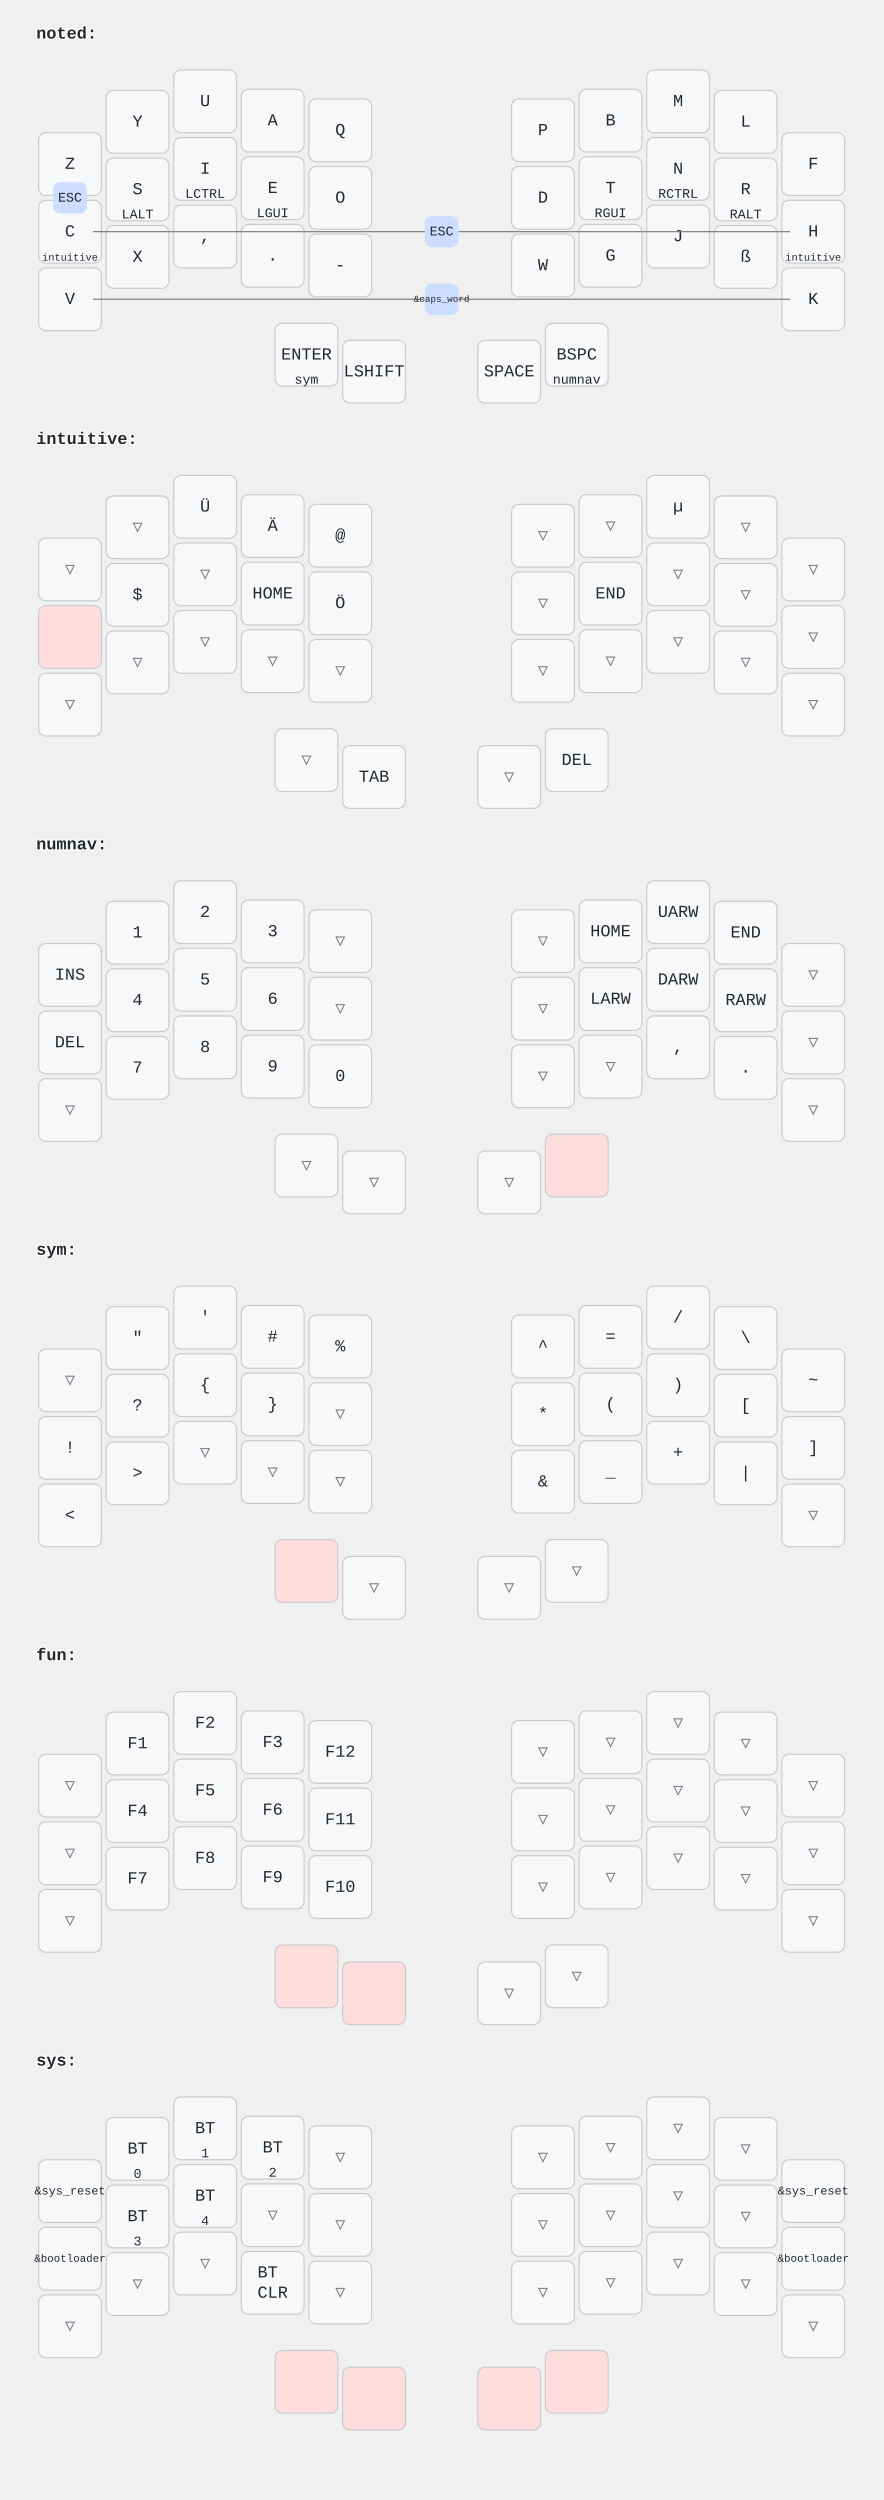
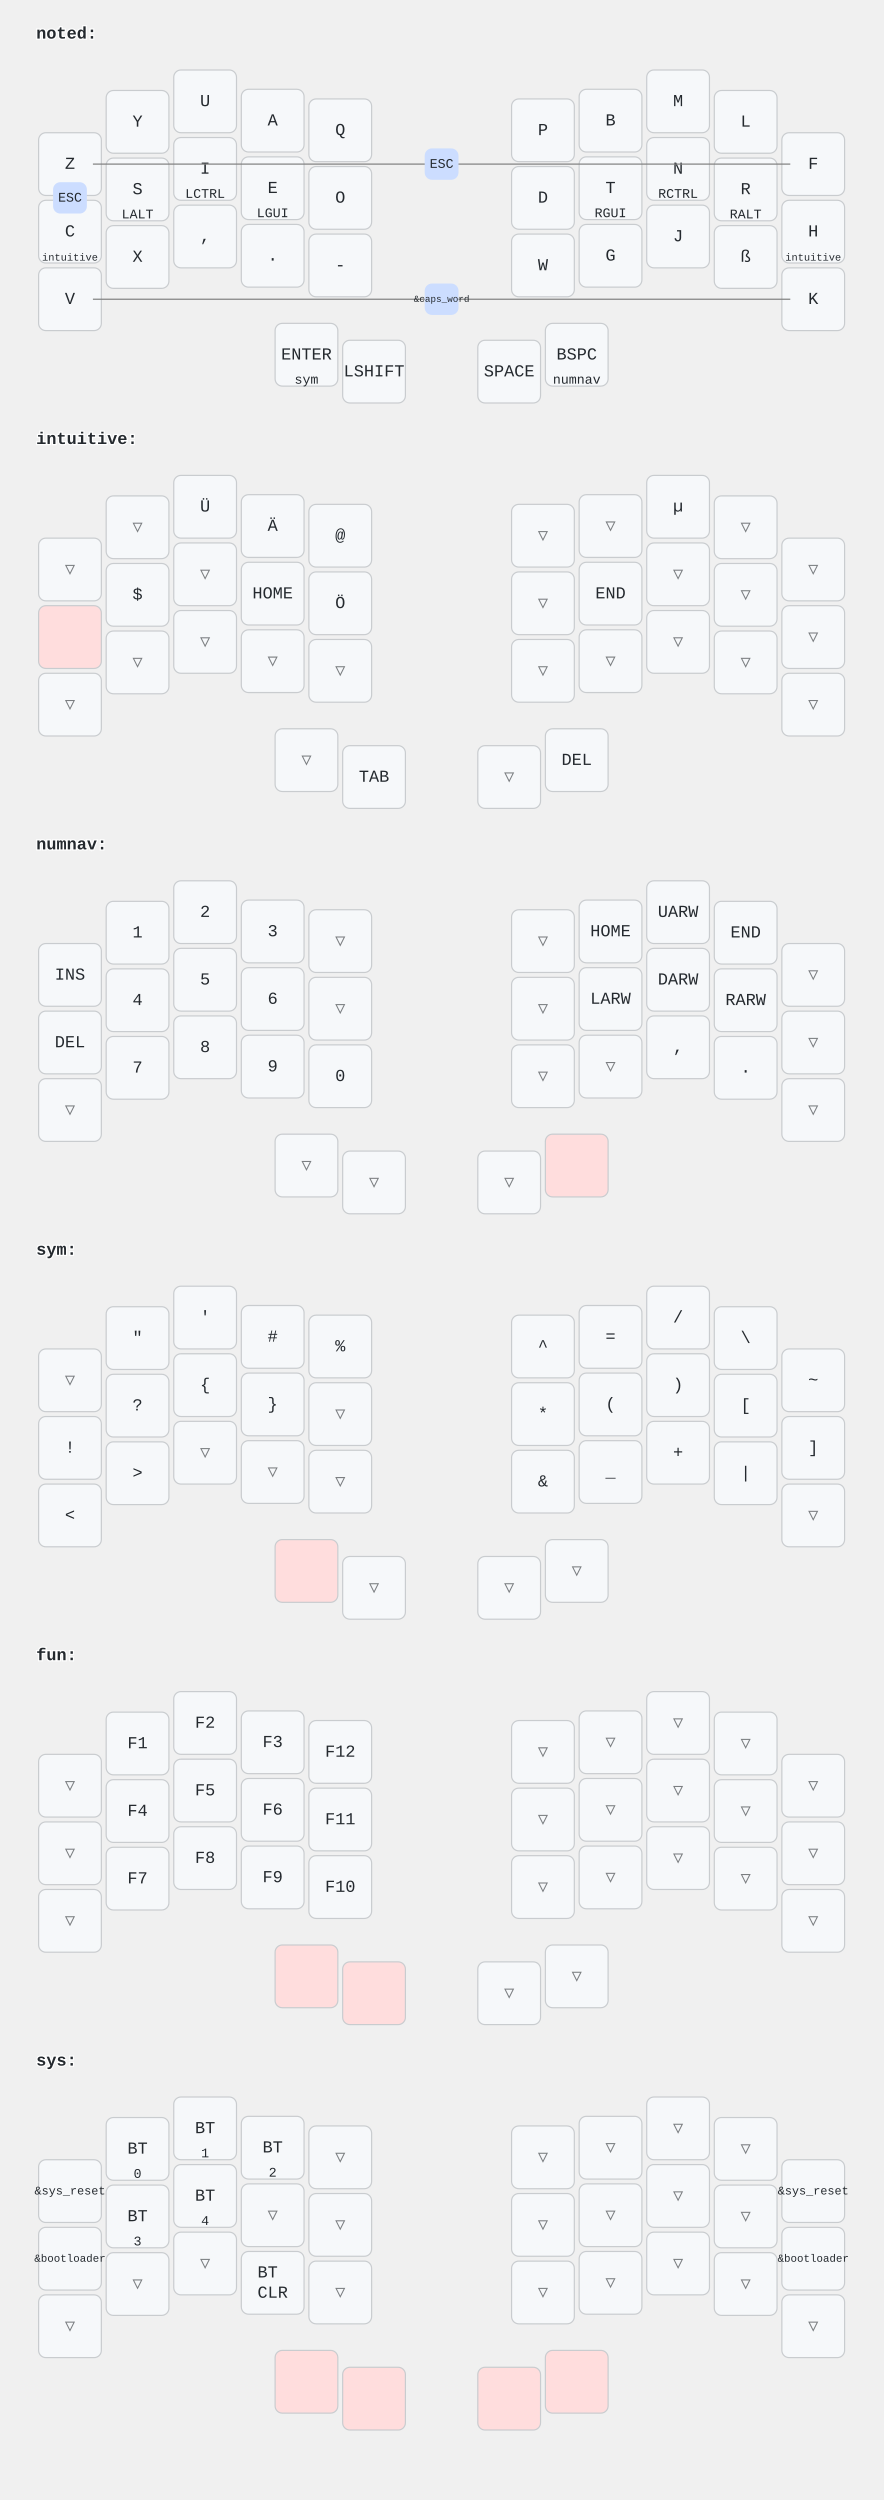
<svg xmlns="http://www.w3.org/2000/svg" width="732" height="2072" viewBox="0 0 732 2072" class="keymap">
  <style>/* inherit to force styles through use tags */
svg path {
    fill: inherit;
}

/* font and background color specifications */
svg.keymap {
    font-family: SFMono-Regular,Consolas,Liberation Mono,Menlo,monospace;
    font-size: 14px;
    font-kerning: normal;
    text-rendering: optimizeLegibility;
    fill: #24292e;
}

/* default key styling */
rect.key {
    fill: #f6f8fa;
    stroke: #c9cccf;
    stroke-width: 1;
}

/* default key side styling, only used is draw_key_sides is set */
rect.side {
    filter: brightness(90%);
}

/* color accent for combo boxes */
rect.combo, rect.combo-separate {
    fill: #cdf;
}

/* color accent for held keys */
rect.held, rect.combo.held {
    fill: #fdd;
}

/* color accent for ghost (optional) keys */
rect.ghost, rect.combo.ghost {
    stroke-dasharray: 4, 4;
    stroke-width: 2;
}

text {
    text-anchor: middle;
    dominant-baseline: middle;
}

/* styling for layer labels */
text.label {
    font-weight: bold;
    text-anchor: start;
    stroke: white;
    stroke-width: 2;
    paint-order: stroke;
}

/* styling for combo tap, and key hold/shifted label text */
text.combo, text.hold, text.shifted {
    font-size: 11px;
}

text.hold {
    text-anchor: middle;
    dominant-baseline: auto;
}

text.shifted {
    text-anchor: middle;
    dominant-baseline: hanging;
}

/* styling for hold/shifted label text in combo box */
text.combo.hold, text.combo.shifted {
    font-size: 8px;
}

/* lighter symbol for transparent keys */
text.trans {
    fill: #7b7e81;
}

/* styling for combo dendrons */
path.combo {
    stroke-width: 1;
    stroke: gray;
    fill: none;
}

/* Start Tabler Icons Cleanup */
/* cannot use height/width with glyphs */
.icon-tabler &gt; path {
    fill: inherit;
    stroke: inherit;
    stroke-width: 2;
}
/* hide tabler's default box */
.icon-tabler &gt; path[stroke="none"][fill="none"] {
    visibility: hidden;
}
/* End Tabler Icons Cleanup */
</style>
  <g transform="translate(30, 0)" class="layer-noted">
    <text x="0" y="28" class="label">noted:</text>
    <g transform="translate(0, 56)">
      <g transform="translate(28, 80)" class="key keypos-0">
        <rect rx="6" ry="6" x="-26" y="-26" width="52" height="52" class="key" />
        <text x="0" y="0" class="key tap">Z</text>
      </g>
      <g transform="translate(84, 45)" class="key keypos-1">
        <rect rx="6" ry="6" x="-26" y="-26" width="52" height="52" class="key" />
        <text x="0" y="0" class="key tap">Y</text>
      </g>
      <g transform="translate(140, 28)" class="key keypos-2">
        <rect rx="6" ry="6" x="-26" y="-26" width="52" height="52" class="key" />
        <text x="0" y="0" class="key tap">U</text>
      </g>
      <g transform="translate(196, 44)" class="key keypos-3">
        <rect rx="6" ry="6" x="-26" y="-26" width="52" height="52" class="key" />
        <text x="0" y="0" class="key tap">A</text>
      </g>
      <g transform="translate(252, 52)" class="key keypos-4">
        <rect rx="6" ry="6" x="-26" y="-26" width="52" height="52" class="key" />
        <text x="0" y="0" class="key tap">Q</text>
      </g>
      <g transform="translate(420, 52)" class="key keypos-5">
        <rect rx="6" ry="6" x="-26" y="-26" width="52" height="52" class="key" />
        <text x="0" y="0" class="key tap">P</text>
      </g>
      <g transform="translate(476, 44)" class="key keypos-6">
        <rect rx="6" ry="6" x="-26" y="-26" width="52" height="52" class="key" />
        <text x="0" y="0" class="key tap">B</text>
      </g>
      <g transform="translate(532, 28)" class="key keypos-7">
        <rect rx="6" ry="6" x="-26" y="-26" width="52" height="52" class="key" />
        <text x="0" y="0" class="key tap">M</text>
      </g>
      <g transform="translate(588, 45)" class="key keypos-8">
        <rect rx="6" ry="6" x="-26" y="-26" width="52" height="52" class="key" />
        <text x="0" y="0" class="key tap">L</text>
      </g>
      <g transform="translate(644, 80)" class="key keypos-9">
        <rect rx="6" ry="6" x="-26" y="-26" width="52" height="52" class="key" />
        <text x="0" y="0" class="key tap">F</text>
      </g>
      <g transform="translate(28, 136)" class="key keypos-10">
        <rect rx="6" ry="6" x="-26" y="-26" width="52" height="52" class="key" />
        <text x="0" y="0" class="key tap">C</text>
        <text x="0" y="24" class="key hold">
          <tspan style="font-size: 78%">intuitive</tspan>
        </text>
      </g>
      <g transform="translate(84, 101)" class="key keypos-11">
        <rect rx="6" ry="6" x="-26" y="-26" width="52" height="52" class="key" />
        <text x="0" y="0" class="key tap">S</text>
        <text x="0" y="24" class="key hold">LALT</text>
      </g>
      <g transform="translate(140, 84)" class="key keypos-12">
        <rect rx="6" ry="6" x="-26" y="-26" width="52" height="52" class="key" />
        <text x="0" y="0" class="key tap">I</text>
        <text x="0" y="24" class="key hold">LCTRL</text>
      </g>
      <g transform="translate(196, 100)" class="key keypos-13">
        <rect rx="6" ry="6" x="-26" y="-26" width="52" height="52" class="key" />
        <text x="0" y="0" class="key tap">E</text>
        <text x="0" y="24" class="key hold">LGUI</text>
      </g>
      <g transform="translate(252, 108)" class="key keypos-14">
        <rect rx="6" ry="6" x="-26" y="-26" width="52" height="52" class="key" />
        <text x="0" y="0" class="key tap">O</text>
      </g>
      <g transform="translate(420, 108)" class="key keypos-15">
        <rect rx="6" ry="6" x="-26" y="-26" width="52" height="52" class="key" />
        <text x="0" y="0" class="key tap">D</text>
      </g>
      <g transform="translate(476, 100)" class="key keypos-16">
        <rect rx="6" ry="6" x="-26" y="-26" width="52" height="52" class="key" />
        <text x="0" y="0" class="key tap">T</text>
        <text x="0" y="24" class="key hold">RGUI</text>
      </g>
      <g transform="translate(532, 84)" class="key keypos-17">
        <rect rx="6" ry="6" x="-26" y="-26" width="52" height="52" class="key" />
        <text x="0" y="0" class="key tap">N</text>
        <text x="0" y="24" class="key hold">RCTRL</text>
      </g>
      <g transform="translate(588, 101)" class="key keypos-18">
        <rect rx="6" ry="6" x="-26" y="-26" width="52" height="52" class="key" />
        <text x="0" y="0" class="key tap">R</text>
        <text x="0" y="24" class="key hold">RALT</text>
      </g>
      <g transform="translate(644, 136)" class="key keypos-19">
        <rect rx="6" ry="6" x="-26" y="-26" width="52" height="52" class="key" />
        <text x="0" y="0" class="key tap">H</text>
        <text x="0" y="24" class="key hold">
          <tspan style="font-size: 78%">intuitive</tspan>
        </text>
      </g>
      <g transform="translate(28, 192)" class="key keypos-20">
        <rect rx="6" ry="6" x="-26" y="-26" width="52" height="52" class="key" />
        <text x="0" y="0" class="key tap">V</text>
      </g>
      <g transform="translate(84, 157)" class="key keypos-21">
        <rect rx="6" ry="6" x="-26" y="-26" width="52" height="52" class="key" />
        <text x="0" y="0" class="key tap">X</text>
      </g>
      <g transform="translate(140, 140)" class="key keypos-22">
        <rect rx="6" ry="6" x="-26" y="-26" width="52" height="52" class="key" />
        <text x="0" y="0" class="key tap">,</text>
      </g>
      <g transform="translate(196, 156)" class="key keypos-23">
        <rect rx="6" ry="6" x="-26" y="-26" width="52" height="52" class="key" />
        <text x="0" y="0" class="key tap">.</text>
      </g>
      <g transform="translate(252, 164)" class="key keypos-24">
        <rect rx="6" ry="6" x="-26" y="-26" width="52" height="52" class="key" />
        <text x="0" y="0" class="key tap">-</text>
      </g>
      <g transform="translate(420, 164)" class="key keypos-25">
        <rect rx="6" ry="6" x="-26" y="-26" width="52" height="52" class="key" />
        <text x="0" y="0" class="key tap">W</text>
      </g>
      <g transform="translate(476, 156)" class="key keypos-26">
        <rect rx="6" ry="6" x="-26" y="-26" width="52" height="52" class="key" />
        <text x="0" y="0" class="key tap">G</text>
      </g>
      <g transform="translate(532, 140)" class="key keypos-27">
        <rect rx="6" ry="6" x="-26" y="-26" width="52" height="52" class="key" />
        <text x="0" y="0" class="key tap">J</text>
      </g>
      <g transform="translate(588, 157)" class="key keypos-28">
        <rect rx="6" ry="6" x="-26" y="-26" width="52" height="52" class="key" />
        <text x="0" y="0" class="key tap">ß</text>
      </g>
      <g transform="translate(644, 192)" class="key keypos-29">
        <rect rx="6" ry="6" x="-26" y="-26" width="52" height="52" class="key" />
        <text x="0" y="0" class="key tap">K</text>
      </g>
      <g transform="translate(224, 238)" class="key keypos-30">
        <rect rx="6" ry="6" x="-26" y="-26" width="52" height="52" class="key" />
        <text x="0" y="0" class="key tap">ENTER</text>
        <text x="0" y="24" class="key hold">sym</text>
      </g>
      <g transform="translate(280, 252)" class="key keypos-31">
        <rect rx="6" ry="6" x="-26" y="-26" width="52" height="52" class="key" />
        <text x="0" y="0" class="key tap">LSHIFT</text>
      </g>
      <g transform="translate(392, 252)" class="key keypos-32">
        <rect rx="6" ry="6" x="-26" y="-26" width="52" height="52" class="key" />
        <text x="0" y="0" class="key tap">SPACE</text>
      </g>
      <g transform="translate(448, 238)" class="key keypos-33">
        <rect rx="6" ry="6" x="-26" y="-26" width="52" height="52" class="key" />
        <text x="0" y="0" class="key tap">BSPC</text>
        <text x="0" y="24" class="key hold">numnav</text>
      </g>
      <g class="combo combopos-0">
        <rect rx="6" ry="6" x="14" y="95" width="28" height="26" class="combo" />
        <text x="28" y="108" class="combo tap">ESC</text>
      </g>
      <g class="combo combopos-1">
-         <path d="M336,136 l-289,0" class="combo" />
-         <path d="M336,136 l289,0" class="combo" />
-         <rect rx="6" ry="6" x="322" y="123" width="28" height="26" class="combo" />
-         <text x="336" y="136" class="combo tap">ESC</text>
+         <path d="M336,80 l-289,0" class="combo" />
+         <path d="M336,80 l289,0" class="combo" />
+         <rect rx="6" ry="6" x="322" y="67" width="28" height="26" class="combo" />
+         <text x="336" y="80" class="combo tap">ESC</text>
      </g>
      <g class="combo combopos-2">
        <path d="M336,192 l-289,0" class="combo" />
        <path d="M336,192 l289,0" class="combo" />
        <rect rx="6" ry="6" x="322" y="179" width="28" height="26" class="combo" />
        <text x="336" y="192" class="combo tap">
          <tspan style="font-size: 70%">&amp;caps_word</tspan>
        </text>
      </g>
    </g>
  </g>
  <g transform="translate(30, 336)" class="layer-intuitive">
    <text x="0" y="28" class="label">intuitive:</text>
    <g transform="translate(0, 56)">
      <g transform="translate(28, 80)" class="key trans keypos-0">
        <rect rx="6" ry="6" x="-26" y="-26" width="52" height="52" class="key trans" />
        <text x="0" y="0" class="key trans tap">▽</text>
      </g>
      <g transform="translate(84, 45)" class="key trans keypos-1">
        <rect rx="6" ry="6" x="-26" y="-26" width="52" height="52" class="key trans" />
        <text x="0" y="0" class="key trans tap">▽</text>
      </g>
      <g transform="translate(140, 28)" class="key keypos-2">
        <rect rx="6" ry="6" x="-26" y="-26" width="52" height="52" class="key" />
        <text x="0" y="0" class="key tap">Ü</text>
      </g>
      <g transform="translate(196, 44)" class="key keypos-3">
        <rect rx="6" ry="6" x="-26" y="-26" width="52" height="52" class="key" />
        <text x="0" y="0" class="key tap">Ä</text>
      </g>
      <g transform="translate(252, 52)" class="key keypos-4">
        <rect rx="6" ry="6" x="-26" y="-26" width="52" height="52" class="key" />
        <text x="0" y="0" class="key tap">@</text>
      </g>
      <g transform="translate(420, 52)" class="key trans keypos-5">
        <rect rx="6" ry="6" x="-26" y="-26" width="52" height="52" class="key trans" />
        <text x="0" y="0" class="key trans tap">▽</text>
      </g>
      <g transform="translate(476, 44)" class="key trans keypos-6">
        <rect rx="6" ry="6" x="-26" y="-26" width="52" height="52" class="key trans" />
        <text x="0" y="0" class="key trans tap">▽</text>
      </g>
      <g transform="translate(532, 28)" class="key keypos-7">
        <rect rx="6" ry="6" x="-26" y="-26" width="52" height="52" class="key" />
        <text x="0" y="0" class="key tap">µ</text>
      </g>
      <g transform="translate(588, 45)" class="key trans keypos-8">
        <rect rx="6" ry="6" x="-26" y="-26" width="52" height="52" class="key trans" />
        <text x="0" y="0" class="key trans tap">▽</text>
      </g>
      <g transform="translate(644, 80)" class="key trans keypos-9">
        <rect rx="6" ry="6" x="-26" y="-26" width="52" height="52" class="key trans" />
        <text x="0" y="0" class="key trans tap">▽</text>
      </g>
      <g transform="translate(28, 136)" class="key held keypos-10">
        <rect rx="6" ry="6" x="-26" y="-26" width="52" height="52" class="key held" />
      </g>
      <g transform="translate(84, 101)" class="key keypos-11">
        <rect rx="6" ry="6" x="-26" y="-26" width="52" height="52" class="key" />
        <text x="0" y="0" class="key tap">$</text>
      </g>
      <g transform="translate(140, 84)" class="key trans keypos-12">
        <rect rx="6" ry="6" x="-26" y="-26" width="52" height="52" class="key trans" />
        <text x="0" y="0" class="key trans tap">▽</text>
      </g>
      <g transform="translate(196, 100)" class="key keypos-13">
        <rect rx="6" ry="6" x="-26" y="-26" width="52" height="52" class="key" />
        <text x="0" y="0" class="key tap">HOME</text>
      </g>
      <g transform="translate(252, 108)" class="key keypos-14">
        <rect rx="6" ry="6" x="-26" y="-26" width="52" height="52" class="key" />
        <text x="0" y="0" class="key tap">Ö</text>
      </g>
      <g transform="translate(420, 108)" class="key trans keypos-15">
        <rect rx="6" ry="6" x="-26" y="-26" width="52" height="52" class="key trans" />
        <text x="0" y="0" class="key trans tap">▽</text>
      </g>
      <g transform="translate(476, 100)" class="key keypos-16">
        <rect rx="6" ry="6" x="-26" y="-26" width="52" height="52" class="key" />
        <text x="0" y="0" class="key tap">END</text>
      </g>
      <g transform="translate(532, 84)" class="key trans keypos-17">
        <rect rx="6" ry="6" x="-26" y="-26" width="52" height="52" class="key trans" />
        <text x="0" y="0" class="key trans tap">▽</text>
      </g>
      <g transform="translate(588, 101)" class="key trans keypos-18">
        <rect rx="6" ry="6" x="-26" y="-26" width="52" height="52" class="key trans" />
        <text x="0" y="0" class="key trans tap">▽</text>
      </g>
      <g transform="translate(644, 136)" class="key trans keypos-19">
        <rect rx="6" ry="6" x="-26" y="-26" width="52" height="52" class="key trans" />
        <text x="0" y="0" class="key trans tap">▽</text>
      </g>
      <g transform="translate(28, 192)" class="key trans keypos-20">
        <rect rx="6" ry="6" x="-26" y="-26" width="52" height="52" class="key trans" />
        <text x="0" y="0" class="key trans tap">▽</text>
      </g>
      <g transform="translate(84, 157)" class="key trans keypos-21">
        <rect rx="6" ry="6" x="-26" y="-26" width="52" height="52" class="key trans" />
        <text x="0" y="0" class="key trans tap">▽</text>
      </g>
      <g transform="translate(140, 140)" class="key trans keypos-22">
        <rect rx="6" ry="6" x="-26" y="-26" width="52" height="52" class="key trans" />
        <text x="0" y="0" class="key trans tap">▽</text>
      </g>
      <g transform="translate(196, 156)" class="key trans keypos-23">
        <rect rx="6" ry="6" x="-26" y="-26" width="52" height="52" class="key trans" />
        <text x="0" y="0" class="key trans tap">▽</text>
      </g>
      <g transform="translate(252, 164)" class="key trans keypos-24">
        <rect rx="6" ry="6" x="-26" y="-26" width="52" height="52" class="key trans" />
        <text x="0" y="0" class="key trans tap">▽</text>
      </g>
      <g transform="translate(420, 164)" class="key trans keypos-25">
        <rect rx="6" ry="6" x="-26" y="-26" width="52" height="52" class="key trans" />
        <text x="0" y="0" class="key trans tap">▽</text>
      </g>
      <g transform="translate(476, 156)" class="key trans keypos-26">
        <rect rx="6" ry="6" x="-26" y="-26" width="52" height="52" class="key trans" />
        <text x="0" y="0" class="key trans tap">▽</text>
      </g>
      <g transform="translate(532, 140)" class="key trans keypos-27">
        <rect rx="6" ry="6" x="-26" y="-26" width="52" height="52" class="key trans" />
        <text x="0" y="0" class="key trans tap">▽</text>
      </g>
      <g transform="translate(588, 157)" class="key trans keypos-28">
        <rect rx="6" ry="6" x="-26" y="-26" width="52" height="52" class="key trans" />
        <text x="0" y="0" class="key trans tap">▽</text>
      </g>
      <g transform="translate(644, 192)" class="key trans keypos-29">
        <rect rx="6" ry="6" x="-26" y="-26" width="52" height="52" class="key trans" />
        <text x="0" y="0" class="key trans tap">▽</text>
      </g>
      <g transform="translate(224, 238)" class="key trans keypos-30">
        <rect rx="6" ry="6" x="-26" y="-26" width="52" height="52" class="key trans" />
        <text x="0" y="0" class="key trans tap">▽</text>
      </g>
      <g transform="translate(280, 252)" class="key keypos-31">
        <rect rx="6" ry="6" x="-26" y="-26" width="52" height="52" class="key" />
        <text x="0" y="0" class="key tap">TAB</text>
      </g>
      <g transform="translate(392, 252)" class="key trans keypos-32">
        <rect rx="6" ry="6" x="-26" y="-26" width="52" height="52" class="key trans" />
        <text x="0" y="0" class="key trans tap">▽</text>
      </g>
      <g transform="translate(448, 238)" class="key keypos-33">
        <rect rx="6" ry="6" x="-26" y="-26" width="52" height="52" class="key" />
        <text x="0" y="0" class="key tap">DEL</text>
      </g>
    </g>
  </g>
  <g transform="translate(30, 672)" class="layer-numnav">
    <text x="0" y="28" class="label">numnav:</text>
    <g transform="translate(0, 56)">
      <g transform="translate(28, 80)" class="key keypos-0">
        <rect rx="6" ry="6" x="-26" y="-26" width="52" height="52" class="key" />
        <text x="0" y="0" class="key tap">INS</text>
      </g>
      <g transform="translate(84, 45)" class="key keypos-1">
        <rect rx="6" ry="6" x="-26" y="-26" width="52" height="52" class="key" />
        <text x="0" y="0" class="key tap">1</text>
      </g>
      <g transform="translate(140, 28)" class="key keypos-2">
        <rect rx="6" ry="6" x="-26" y="-26" width="52" height="52" class="key" />
        <text x="0" y="0" class="key tap">2</text>
      </g>
      <g transform="translate(196, 44)" class="key keypos-3">
        <rect rx="6" ry="6" x="-26" y="-26" width="52" height="52" class="key" />
        <text x="0" y="0" class="key tap">3</text>
      </g>
      <g transform="translate(252, 52)" class="key trans keypos-4">
        <rect rx="6" ry="6" x="-26" y="-26" width="52" height="52" class="key trans" />
        <text x="0" y="0" class="key trans tap">▽</text>
      </g>
      <g transform="translate(420, 52)" class="key trans keypos-5">
        <rect rx="6" ry="6" x="-26" y="-26" width="52" height="52" class="key trans" />
        <text x="0" y="0" class="key trans tap">▽</text>
      </g>
      <g transform="translate(476, 44)" class="key keypos-6">
        <rect rx="6" ry="6" x="-26" y="-26" width="52" height="52" class="key" />
        <text x="0" y="0" class="key tap">HOME</text>
      </g>
      <g transform="translate(532, 28)" class="key keypos-7">
        <rect rx="6" ry="6" x="-26" y="-26" width="52" height="52" class="key" />
        <text x="0" y="0" class="key tap">UARW</text>
      </g>
      <g transform="translate(588, 45)" class="key keypos-8">
        <rect rx="6" ry="6" x="-26" y="-26" width="52" height="52" class="key" />
        <text x="0" y="0" class="key tap">END</text>
      </g>
      <g transform="translate(644, 80)" class="key trans keypos-9">
        <rect rx="6" ry="6" x="-26" y="-26" width="52" height="52" class="key trans" />
        <text x="0" y="0" class="key trans tap">▽</text>
      </g>
      <g transform="translate(28, 136)" class="key keypos-10">
        <rect rx="6" ry="6" x="-26" y="-26" width="52" height="52" class="key" />
        <text x="0" y="0" class="key tap">DEL</text>
      </g>
      <g transform="translate(84, 101)" class="key keypos-11">
        <rect rx="6" ry="6" x="-26" y="-26" width="52" height="52" class="key" />
        <text x="0" y="0" class="key tap">4</text>
      </g>
      <g transform="translate(140, 84)" class="key keypos-12">
        <rect rx="6" ry="6" x="-26" y="-26" width="52" height="52" class="key" />
        <text x="0" y="0" class="key tap">5</text>
      </g>
      <g transform="translate(196, 100)" class="key keypos-13">
        <rect rx="6" ry="6" x="-26" y="-26" width="52" height="52" class="key" />
        <text x="0" y="0" class="key tap">6</text>
      </g>
      <g transform="translate(252, 108)" class="key trans keypos-14">
        <rect rx="6" ry="6" x="-26" y="-26" width="52" height="52" class="key trans" />
        <text x="0" y="0" class="key trans tap">▽</text>
      </g>
      <g transform="translate(420, 108)" class="key trans keypos-15">
        <rect rx="6" ry="6" x="-26" y="-26" width="52" height="52" class="key trans" />
        <text x="0" y="0" class="key trans tap">▽</text>
      </g>
      <g transform="translate(476, 100)" class="key keypos-16">
        <rect rx="6" ry="6" x="-26" y="-26" width="52" height="52" class="key" />
        <text x="0" y="0" class="key tap">LARW</text>
      </g>
      <g transform="translate(532, 84)" class="key keypos-17">
        <rect rx="6" ry="6" x="-26" y="-26" width="52" height="52" class="key" />
        <text x="0" y="0" class="key tap">DARW</text>
      </g>
      <g transform="translate(588, 101)" class="key keypos-18">
        <rect rx="6" ry="6" x="-26" y="-26" width="52" height="52" class="key" />
        <text x="0" y="0" class="key tap">RARW</text>
      </g>
      <g transform="translate(644, 136)" class="key trans keypos-19">
        <rect rx="6" ry="6" x="-26" y="-26" width="52" height="52" class="key trans" />
        <text x="0" y="0" class="key trans tap">▽</text>
      </g>
      <g transform="translate(28, 192)" class="key trans keypos-20">
        <rect rx="6" ry="6" x="-26" y="-26" width="52" height="52" class="key trans" />
        <text x="0" y="0" class="key trans tap">▽</text>
      </g>
      <g transform="translate(84, 157)" class="key keypos-21">
        <rect rx="6" ry="6" x="-26" y="-26" width="52" height="52" class="key" />
        <text x="0" y="0" class="key tap">7</text>
      </g>
      <g transform="translate(140, 140)" class="key keypos-22">
        <rect rx="6" ry="6" x="-26" y="-26" width="52" height="52" class="key" />
        <text x="0" y="0" class="key tap">8</text>
      </g>
      <g transform="translate(196, 156)" class="key keypos-23">
        <rect rx="6" ry="6" x="-26" y="-26" width="52" height="52" class="key" />
        <text x="0" y="0" class="key tap">9</text>
      </g>
      <g transform="translate(252, 164)" class="key keypos-24">
        <rect rx="6" ry="6" x="-26" y="-26" width="52" height="52" class="key" />
        <text x="0" y="0" class="key tap">0</text>
      </g>
      <g transform="translate(420, 164)" class="key trans keypos-25">
        <rect rx="6" ry="6" x="-26" y="-26" width="52" height="52" class="key trans" />
        <text x="0" y="0" class="key trans tap">▽</text>
      </g>
      <g transform="translate(476, 156)" class="key trans keypos-26">
        <rect rx="6" ry="6" x="-26" y="-26" width="52" height="52" class="key trans" />
        <text x="0" y="0" class="key trans tap">▽</text>
      </g>
      <g transform="translate(532, 140)" class="key keypos-27">
        <rect rx="6" ry="6" x="-26" y="-26" width="52" height="52" class="key" />
        <text x="0" y="0" class="key tap">,</text>
      </g>
      <g transform="translate(588, 157)" class="key keypos-28">
        <rect rx="6" ry="6" x="-26" y="-26" width="52" height="52" class="key" />
        <text x="0" y="0" class="key tap">.</text>
      </g>
      <g transform="translate(644, 192)" class="key trans keypos-29">
        <rect rx="6" ry="6" x="-26" y="-26" width="52" height="52" class="key trans" />
        <text x="0" y="0" class="key trans tap">▽</text>
      </g>
      <g transform="translate(224, 238)" class="key trans keypos-30">
        <rect rx="6" ry="6" x="-26" y="-26" width="52" height="52" class="key trans" />
        <text x="0" y="0" class="key trans tap">▽</text>
      </g>
      <g transform="translate(280, 252)" class="key trans keypos-31">
        <rect rx="6" ry="6" x="-26" y="-26" width="52" height="52" class="key trans" />
        <text x="0" y="0" class="key trans tap">▽</text>
      </g>
      <g transform="translate(392, 252)" class="key trans keypos-32">
        <rect rx="6" ry="6" x="-26" y="-26" width="52" height="52" class="key trans" />
        <text x="0" y="0" class="key trans tap">▽</text>
      </g>
      <g transform="translate(448, 238)" class="key held keypos-33">
        <rect rx="6" ry="6" x="-26" y="-26" width="52" height="52" class="key held" />
      </g>
    </g>
  </g>
  <g transform="translate(30, 1008)" class="layer-sym">
    <text x="0" y="28" class="label">sym:</text>
    <g transform="translate(0, 56)">
      <g transform="translate(28, 80)" class="key trans keypos-0">
        <rect rx="6" ry="6" x="-26" y="-26" width="52" height="52" class="key trans" />
        <text x="0" y="0" class="key trans tap">▽</text>
      </g>
      <g transform="translate(84, 45)" class="key keypos-1">
        <rect rx="6" ry="6" x="-26" y="-26" width="52" height="52" class="key" />
        <text x="0" y="0" class="key tap">"</text>
      </g>
      <g transform="translate(140, 28)" class="key keypos-2">
        <rect rx="6" ry="6" x="-26" y="-26" width="52" height="52" class="key" />
        <text x="0" y="0" class="key tap">'</text>
      </g>
      <g transform="translate(196, 44)" class="key keypos-3">
        <rect rx="6" ry="6" x="-26" y="-26" width="52" height="52" class="key" />
        <text x="0" y="0" class="key tap">#</text>
      </g>
      <g transform="translate(252, 52)" class="key keypos-4">
        <rect rx="6" ry="6" x="-26" y="-26" width="52" height="52" class="key" />
        <text x="0" y="0" class="key tap">%</text>
      </g>
      <g transform="translate(420, 52)" class="key keypos-5">
        <rect rx="6" ry="6" x="-26" y="-26" width="52" height="52" class="key" />
        <text x="0" y="0" class="key tap">^</text>
      </g>
      <g transform="translate(476, 44)" class="key keypos-6">
        <rect rx="6" ry="6" x="-26" y="-26" width="52" height="52" class="key" />
        <text x="0" y="0" class="key tap">=</text>
      </g>
      <g transform="translate(532, 28)" class="key keypos-7">
        <rect rx="6" ry="6" x="-26" y="-26" width="52" height="52" class="key" />
        <text x="0" y="0" class="key tap">/</text>
      </g>
      <g transform="translate(588, 45)" class="key keypos-8">
        <rect rx="6" ry="6" x="-26" y="-26" width="52" height="52" class="key" />
        <text x="0" y="0" class="key tap">\</text>
      </g>
      <g transform="translate(644, 80)" class="key keypos-9">
        <rect rx="6" ry="6" x="-26" y="-26" width="52" height="52" class="key" />
        <text x="0" y="0" class="key tap">~</text>
      </g>
      <g transform="translate(28, 136)" class="key keypos-10">
        <rect rx="6" ry="6" x="-26" y="-26" width="52" height="52" class="key" />
        <text x="0" y="0" class="key tap">!</text>
      </g>
      <g transform="translate(84, 101)" class="key keypos-11">
        <rect rx="6" ry="6" x="-26" y="-26" width="52" height="52" class="key" />
        <text x="0" y="0" class="key tap">?</text>
      </g>
      <g transform="translate(140, 84)" class="key keypos-12">
        <rect rx="6" ry="6" x="-26" y="-26" width="52" height="52" class="key" />
        <text x="0" y="0" class="key tap">{</text>
      </g>
      <g transform="translate(196, 100)" class="key keypos-13">
        <rect rx="6" ry="6" x="-26" y="-26" width="52" height="52" class="key" />
        <text x="0" y="0" class="key tap">}</text>
      </g>
      <g transform="translate(252, 108)" class="key trans keypos-14">
        <rect rx="6" ry="6" x="-26" y="-26" width="52" height="52" class="key trans" />
        <text x="0" y="0" class="key trans tap">▽</text>
      </g>
      <g transform="translate(420, 108)" class="key keypos-15">
        <rect rx="6" ry="6" x="-26" y="-26" width="52" height="52" class="key" />
        <text x="0" y="0" class="key tap">*</text>
      </g>
      <g transform="translate(476, 100)" class="key keypos-16">
        <rect rx="6" ry="6" x="-26" y="-26" width="52" height="52" class="key" />
        <text x="0" y="0" class="key tap">(</text>
      </g>
      <g transform="translate(532, 84)" class="key keypos-17">
        <rect rx="6" ry="6" x="-26" y="-26" width="52" height="52" class="key" />
        <text x="0" y="0" class="key tap">)</text>
      </g>
      <g transform="translate(588, 101)" class="key keypos-18">
        <rect rx="6" ry="6" x="-26" y="-26" width="52" height="52" class="key" />
        <text x="0" y="0" class="key tap">[</text>
      </g>
      <g transform="translate(644, 136)" class="key keypos-19">
        <rect rx="6" ry="6" x="-26" y="-26" width="52" height="52" class="key" />
        <text x="0" y="0" class="key tap">]</text>
      </g>
      <g transform="translate(28, 192)" class="key keypos-20">
        <rect rx="6" ry="6" x="-26" y="-26" width="52" height="52" class="key" />
        <text x="0" y="0" class="key tap">&lt;</text>
      </g>
      <g transform="translate(84, 157)" class="key keypos-21">
        <rect rx="6" ry="6" x="-26" y="-26" width="52" height="52" class="key" />
        <text x="0" y="0" class="key tap">&gt;</text>
      </g>
      <g transform="translate(140, 140)" class="key trans keypos-22">
        <rect rx="6" ry="6" x="-26" y="-26" width="52" height="52" class="key trans" />
        <text x="0" y="0" class="key trans tap">▽</text>
      </g>
      <g transform="translate(196, 156)" class="key trans keypos-23">
        <rect rx="6" ry="6" x="-26" y="-26" width="52" height="52" class="key trans" />
        <text x="0" y="0" class="key trans tap">▽</text>
      </g>
      <g transform="translate(252, 164)" class="key trans keypos-24">
        <rect rx="6" ry="6" x="-26" y="-26" width="52" height="52" class="key trans" />
        <text x="0" y="0" class="key trans tap">▽</text>
      </g>
      <g transform="translate(420, 164)" class="key keypos-25">
        <rect rx="6" ry="6" x="-26" y="-26" width="52" height="52" class="key" />
        <text x="0" y="0" class="key tap">&amp;</text>
      </g>
      <g transform="translate(476, 156)" class="key keypos-26">
        <rect rx="6" ry="6" x="-26" y="-26" width="52" height="52" class="key" />
        <text x="0" y="0" class="key tap">_</text>
      </g>
      <g transform="translate(532, 140)" class="key keypos-27">
        <rect rx="6" ry="6" x="-26" y="-26" width="52" height="52" class="key" />
        <text x="0" y="0" class="key tap">+</text>
      </g>
      <g transform="translate(588, 157)" class="key keypos-28">
        <rect rx="6" ry="6" x="-26" y="-26" width="52" height="52" class="key" />
        <text x="0" y="0" class="key tap">|</text>
      </g>
      <g transform="translate(644, 192)" class="key trans keypos-29">
        <rect rx="6" ry="6" x="-26" y="-26" width="52" height="52" class="key trans" />
        <text x="0" y="0" class="key trans tap">▽</text>
      </g>
      <g transform="translate(224, 238)" class="key held keypos-30">
        <rect rx="6" ry="6" x="-26" y="-26" width="52" height="52" class="key held" />
      </g>
      <g transform="translate(280, 252)" class="key trans keypos-31">
        <rect rx="6" ry="6" x="-26" y="-26" width="52" height="52" class="key trans" />
        <text x="0" y="0" class="key trans tap">▽</text>
      </g>
      <g transform="translate(392, 252)" class="key trans keypos-32">
        <rect rx="6" ry="6" x="-26" y="-26" width="52" height="52" class="key trans" />
        <text x="0" y="0" class="key trans tap">▽</text>
      </g>
      <g transform="translate(448, 238)" class="key trans keypos-33">
        <rect rx="6" ry="6" x="-26" y="-26" width="52" height="52" class="key trans" />
        <text x="0" y="0" class="key trans tap">▽</text>
      </g>
    </g>
  </g>
  <g transform="translate(30, 1344)" class="layer-fun">
    <text x="0" y="28" class="label">fun:</text>
    <g transform="translate(0, 56)">
      <g transform="translate(28, 80)" class="key trans keypos-0">
        <rect rx="6" ry="6" x="-26" y="-26" width="52" height="52" class="key trans" />
        <text x="0" y="0" class="key trans tap">▽</text>
      </g>
      <g transform="translate(84, 45)" class="key keypos-1">
        <rect rx="6" ry="6" x="-26" y="-26" width="52" height="52" class="key" />
        <text x="0" y="0" class="key tap">F1</text>
      </g>
      <g transform="translate(140, 28)" class="key keypos-2">
        <rect rx="6" ry="6" x="-26" y="-26" width="52" height="52" class="key" />
        <text x="0" y="0" class="key tap">F2</text>
      </g>
      <g transform="translate(196, 44)" class="key keypos-3">
        <rect rx="6" ry="6" x="-26" y="-26" width="52" height="52" class="key" />
        <text x="0" y="0" class="key tap">F3</text>
      </g>
      <g transform="translate(252, 52)" class="key keypos-4">
        <rect rx="6" ry="6" x="-26" y="-26" width="52" height="52" class="key" />
        <text x="0" y="0" class="key tap">F12</text>
      </g>
      <g transform="translate(420, 52)" class="key trans keypos-5">
        <rect rx="6" ry="6" x="-26" y="-26" width="52" height="52" class="key trans" />
        <text x="0" y="0" class="key trans tap">▽</text>
      </g>
      <g transform="translate(476, 44)" class="key trans keypos-6">
        <rect rx="6" ry="6" x="-26" y="-26" width="52" height="52" class="key trans" />
        <text x="0" y="0" class="key trans tap">▽</text>
      </g>
      <g transform="translate(532, 28)" class="key trans keypos-7">
        <rect rx="6" ry="6" x="-26" y="-26" width="52" height="52" class="key trans" />
        <text x="0" y="0" class="key trans tap">▽</text>
      </g>
      <g transform="translate(588, 45)" class="key trans keypos-8">
        <rect rx="6" ry="6" x="-26" y="-26" width="52" height="52" class="key trans" />
        <text x="0" y="0" class="key trans tap">▽</text>
      </g>
      <g transform="translate(644, 80)" class="key trans keypos-9">
        <rect rx="6" ry="6" x="-26" y="-26" width="52" height="52" class="key trans" />
        <text x="0" y="0" class="key trans tap">▽</text>
      </g>
      <g transform="translate(28, 136)" class="key trans keypos-10">
        <rect rx="6" ry="6" x="-26" y="-26" width="52" height="52" class="key trans" />
        <text x="0" y="0" class="key trans tap">▽</text>
      </g>
      <g transform="translate(84, 101)" class="key keypos-11">
        <rect rx="6" ry="6" x="-26" y="-26" width="52" height="52" class="key" />
        <text x="0" y="0" class="key tap">F4</text>
      </g>
      <g transform="translate(140, 84)" class="key keypos-12">
        <rect rx="6" ry="6" x="-26" y="-26" width="52" height="52" class="key" />
        <text x="0" y="0" class="key tap">F5</text>
      </g>
      <g transform="translate(196, 100)" class="key keypos-13">
        <rect rx="6" ry="6" x="-26" y="-26" width="52" height="52" class="key" />
        <text x="0" y="0" class="key tap">F6</text>
      </g>
      <g transform="translate(252, 108)" class="key keypos-14">
        <rect rx="6" ry="6" x="-26" y="-26" width="52" height="52" class="key" />
        <text x="0" y="0" class="key tap">F11</text>
      </g>
      <g transform="translate(420, 108)" class="key trans keypos-15">
        <rect rx="6" ry="6" x="-26" y="-26" width="52" height="52" class="key trans" />
        <text x="0" y="0" class="key trans tap">▽</text>
      </g>
      <g transform="translate(476, 100)" class="key trans keypos-16">
        <rect rx="6" ry="6" x="-26" y="-26" width="52" height="52" class="key trans" />
        <text x="0" y="0" class="key trans tap">▽</text>
      </g>
      <g transform="translate(532, 84)" class="key trans keypos-17">
        <rect rx="6" ry="6" x="-26" y="-26" width="52" height="52" class="key trans" />
        <text x="0" y="0" class="key trans tap">▽</text>
      </g>
      <g transform="translate(588, 101)" class="key trans keypos-18">
        <rect rx="6" ry="6" x="-26" y="-26" width="52" height="52" class="key trans" />
        <text x="0" y="0" class="key trans tap">▽</text>
      </g>
      <g transform="translate(644, 136)" class="key trans keypos-19">
        <rect rx="6" ry="6" x="-26" y="-26" width="52" height="52" class="key trans" />
        <text x="0" y="0" class="key trans tap">▽</text>
      </g>
      <g transform="translate(28, 192)" class="key trans keypos-20">
        <rect rx="6" ry="6" x="-26" y="-26" width="52" height="52" class="key trans" />
        <text x="0" y="0" class="key trans tap">▽</text>
      </g>
      <g transform="translate(84, 157)" class="key keypos-21">
        <rect rx="6" ry="6" x="-26" y="-26" width="52" height="52" class="key" />
        <text x="0" y="0" class="key tap">F7</text>
      </g>
      <g transform="translate(140, 140)" class="key keypos-22">
        <rect rx="6" ry="6" x="-26" y="-26" width="52" height="52" class="key" />
        <text x="0" y="0" class="key tap">F8</text>
      </g>
      <g transform="translate(196, 156)" class="key keypos-23">
        <rect rx="6" ry="6" x="-26" y="-26" width="52" height="52" class="key" />
        <text x="0" y="0" class="key tap">F9</text>
      </g>
      <g transform="translate(252, 164)" class="key keypos-24">
        <rect rx="6" ry="6" x="-26" y="-26" width="52" height="52" class="key" />
        <text x="0" y="0" class="key tap">F10</text>
      </g>
      <g transform="translate(420, 164)" class="key trans keypos-25">
        <rect rx="6" ry="6" x="-26" y="-26" width="52" height="52" class="key trans" />
        <text x="0" y="0" class="key trans tap">▽</text>
      </g>
      <g transform="translate(476, 156)" class="key trans keypos-26">
        <rect rx="6" ry="6" x="-26" y="-26" width="52" height="52" class="key trans" />
        <text x="0" y="0" class="key trans tap">▽</text>
      </g>
      <g transform="translate(532, 140)" class="key trans keypos-27">
        <rect rx="6" ry="6" x="-26" y="-26" width="52" height="52" class="key trans" />
        <text x="0" y="0" class="key trans tap">▽</text>
      </g>
      <g transform="translate(588, 157)" class="key trans keypos-28">
        <rect rx="6" ry="6" x="-26" y="-26" width="52" height="52" class="key trans" />
        <text x="0" y="0" class="key trans tap">▽</text>
      </g>
      <g transform="translate(644, 192)" class="key trans keypos-29">
        <rect rx="6" ry="6" x="-26" y="-26" width="52" height="52" class="key trans" />
        <text x="0" y="0" class="key trans tap">▽</text>
      </g>
      <g transform="translate(224, 238)" class="key held keypos-30">
        <rect rx="6" ry="6" x="-26" y="-26" width="52" height="52" class="key held" />
      </g>
      <g transform="translate(280, 252)" class="key held keypos-31">
        <rect rx="6" ry="6" x="-26" y="-26" width="52" height="52" class="key held" />
      </g>
      <g transform="translate(392, 252)" class="key trans keypos-32">
        <rect rx="6" ry="6" x="-26" y="-26" width="52" height="52" class="key trans" />
        <text x="0" y="0" class="key trans tap">▽</text>
      </g>
      <g transform="translate(448, 238)" class="key trans keypos-33">
        <rect rx="6" ry="6" x="-26" y="-26" width="52" height="52" class="key trans" />
        <text x="0" y="0" class="key trans tap">▽</text>
      </g>
    </g>
  </g>
  <g transform="translate(30, 1680)" class="layer-sys">
    <text x="0" y="28" class="label">sys:</text>
    <g transform="translate(0, 56)">
      <g transform="translate(28, 80)" class="key keypos-0">
        <rect rx="6" ry="6" x="-26" y="-26" width="52" height="52" class="key" />
        <text x="0" y="0" class="key tap">
          <tspan style="font-size: 70%">&amp;sys_reset</tspan>
        </text>
      </g>
      <g transform="translate(84, 45)" class="key keypos-1">
        <rect rx="6" ry="6" x="-26" y="-26" width="52" height="52" class="key" />
        <text x="0" y="0" class="key tap">BT</text>
        <text x="0" y="24" class="key hold">0</text>
      </g>
      <g transform="translate(140, 28)" class="key keypos-2">
        <rect rx="6" ry="6" x="-26" y="-26" width="52" height="52" class="key" />
        <text x="0" y="0" class="key tap">BT</text>
        <text x="0" y="24" class="key hold">1</text>
      </g>
      <g transform="translate(196, 44)" class="key keypos-3">
        <rect rx="6" ry="6" x="-26" y="-26" width="52" height="52" class="key" />
        <text x="0" y="0" class="key tap">BT</text>
        <text x="0" y="24" class="key hold">2</text>
      </g>
      <g transform="translate(252, 52)" class="key trans keypos-4">
        <rect rx="6" ry="6" x="-26" y="-26" width="52" height="52" class="key trans" />
        <text x="0" y="0" class="key trans tap">▽</text>
      </g>
      <g transform="translate(420, 52)" class="key trans keypos-5">
        <rect rx="6" ry="6" x="-26" y="-26" width="52" height="52" class="key trans" />
        <text x="0" y="0" class="key trans tap">▽</text>
      </g>
      <g transform="translate(476, 44)" class="key trans keypos-6">
        <rect rx="6" ry="6" x="-26" y="-26" width="52" height="52" class="key trans" />
        <text x="0" y="0" class="key trans tap">▽</text>
      </g>
      <g transform="translate(532, 28)" class="key trans keypos-7">
        <rect rx="6" ry="6" x="-26" y="-26" width="52" height="52" class="key trans" />
        <text x="0" y="0" class="key trans tap">▽</text>
      </g>
      <g transform="translate(588, 45)" class="key trans keypos-8">
        <rect rx="6" ry="6" x="-26" y="-26" width="52" height="52" class="key trans" />
        <text x="0" y="0" class="key trans tap">▽</text>
      </g>
      <g transform="translate(644, 80)" class="key keypos-9">
        <rect rx="6" ry="6" x="-26" y="-26" width="52" height="52" class="key" />
        <text x="0" y="0" class="key tap">
          <tspan style="font-size: 70%">&amp;sys_reset</tspan>
        </text>
      </g>
      <g transform="translate(28, 136)" class="key keypos-10">
        <rect rx="6" ry="6" x="-26" y="-26" width="52" height="52" class="key" />
        <text x="0" y="0" class="key tap">
          <tspan style="font-size: 64%">&amp;bootloader</tspan>
        </text>
      </g>
      <g transform="translate(84, 101)" class="key keypos-11">
        <rect rx="6" ry="6" x="-26" y="-26" width="52" height="52" class="key" />
        <text x="0" y="0" class="key tap">BT</text>
        <text x="0" y="24" class="key hold">3</text>
      </g>
      <g transform="translate(140, 84)" class="key keypos-12">
        <rect rx="6" ry="6" x="-26" y="-26" width="52" height="52" class="key" />
        <text x="0" y="0" class="key tap">BT</text>
        <text x="0" y="24" class="key hold">4</text>
      </g>
      <g transform="translate(196, 100)" class="key trans keypos-13">
        <rect rx="6" ry="6" x="-26" y="-26" width="52" height="52" class="key trans" />
        <text x="0" y="0" class="key trans tap">▽</text>
      </g>
      <g transform="translate(252, 108)" class="key trans keypos-14">
        <rect rx="6" ry="6" x="-26" y="-26" width="52" height="52" class="key trans" />
        <text x="0" y="0" class="key trans tap">▽</text>
      </g>
      <g transform="translate(420, 108)" class="key trans keypos-15">
        <rect rx="6" ry="6" x="-26" y="-26" width="52" height="52" class="key trans" />
        <text x="0" y="0" class="key trans tap">▽</text>
      </g>
      <g transform="translate(476, 100)" class="key trans keypos-16">
        <rect rx="6" ry="6" x="-26" y="-26" width="52" height="52" class="key trans" />
        <text x="0" y="0" class="key trans tap">▽</text>
      </g>
      <g transform="translate(532, 84)" class="key trans keypos-17">
        <rect rx="6" ry="6" x="-26" y="-26" width="52" height="52" class="key trans" />
        <text x="0" y="0" class="key trans tap">▽</text>
      </g>
      <g transform="translate(588, 101)" class="key trans keypos-18">
        <rect rx="6" ry="6" x="-26" y="-26" width="52" height="52" class="key trans" />
        <text x="0" y="0" class="key trans tap">▽</text>
      </g>
      <g transform="translate(644, 136)" class="key keypos-19">
        <rect rx="6" ry="6" x="-26" y="-26" width="52" height="52" class="key" />
        <text x="0" y="0" class="key tap">
          <tspan style="font-size: 64%">&amp;bootloader</tspan>
        </text>
      </g>
      <g transform="translate(28, 192)" class="key trans keypos-20">
        <rect rx="6" ry="6" x="-26" y="-26" width="52" height="52" class="key trans" />
        <text x="0" y="0" class="key trans tap">▽</text>
      </g>
      <g transform="translate(84, 157)" class="key trans keypos-21">
        <rect rx="6" ry="6" x="-26" y="-26" width="52" height="52" class="key trans" />
        <text x="0" y="0" class="key trans tap">▽</text>
      </g>
      <g transform="translate(140, 140)" class="key trans keypos-22">
        <rect rx="6" ry="6" x="-26" y="-26" width="52" height="52" class="key trans" />
        <text x="0" y="0" class="key trans tap">▽</text>
      </g>
      <g transform="translate(196, 156)" class="key keypos-23">
        <rect rx="6" ry="6" x="-26" y="-26" width="52" height="52" class="key" />
        <text x="0" y="0" class="key tap">
          <tspan x="0" dy="-0.6em">BT</tspan>
          <tspan x="0" dy="1.2em">CLR</tspan>
        </text>
      </g>
      <g transform="translate(252, 164)" class="key trans keypos-24">
        <rect rx="6" ry="6" x="-26" y="-26" width="52" height="52" class="key trans" />
        <text x="0" y="0" class="key trans tap">▽</text>
      </g>
      <g transform="translate(420, 164)" class="key trans keypos-25">
        <rect rx="6" ry="6" x="-26" y="-26" width="52" height="52" class="key trans" />
        <text x="0" y="0" class="key trans tap">▽</text>
      </g>
      <g transform="translate(476, 156)" class="key trans keypos-26">
        <rect rx="6" ry="6" x="-26" y="-26" width="52" height="52" class="key trans" />
        <text x="0" y="0" class="key trans tap">▽</text>
      </g>
      <g transform="translate(532, 140)" class="key trans keypos-27">
        <rect rx="6" ry="6" x="-26" y="-26" width="52" height="52" class="key trans" />
        <text x="0" y="0" class="key trans tap">▽</text>
      </g>
      <g transform="translate(588, 157)" class="key trans keypos-28">
        <rect rx="6" ry="6" x="-26" y="-26" width="52" height="52" class="key trans" />
        <text x="0" y="0" class="key trans tap">▽</text>
      </g>
      <g transform="translate(644, 192)" class="key trans keypos-29">
        <rect rx="6" ry="6" x="-26" y="-26" width="52" height="52" class="key trans" />
        <text x="0" y="0" class="key trans tap">▽</text>
      </g>
      <g transform="translate(224, 238)" class="key held keypos-30">
        <rect rx="6" ry="6" x="-26" y="-26" width="52" height="52" class="key held" />
      </g>
      <g transform="translate(280, 252)" class="key held keypos-31">
        <rect rx="6" ry="6" x="-26" y="-26" width="52" height="52" class="key held" />
      </g>
      <g transform="translate(392, 252)" class="key held keypos-32">
        <rect rx="6" ry="6" x="-26" y="-26" width="52" height="52" class="key held" />
      </g>
      <g transform="translate(448, 238)" class="key held keypos-33">
        <rect rx="6" ry="6" x="-26" y="-26" width="52" height="52" class="key held" />
      </g>
    </g>
  </g>
</svg>
